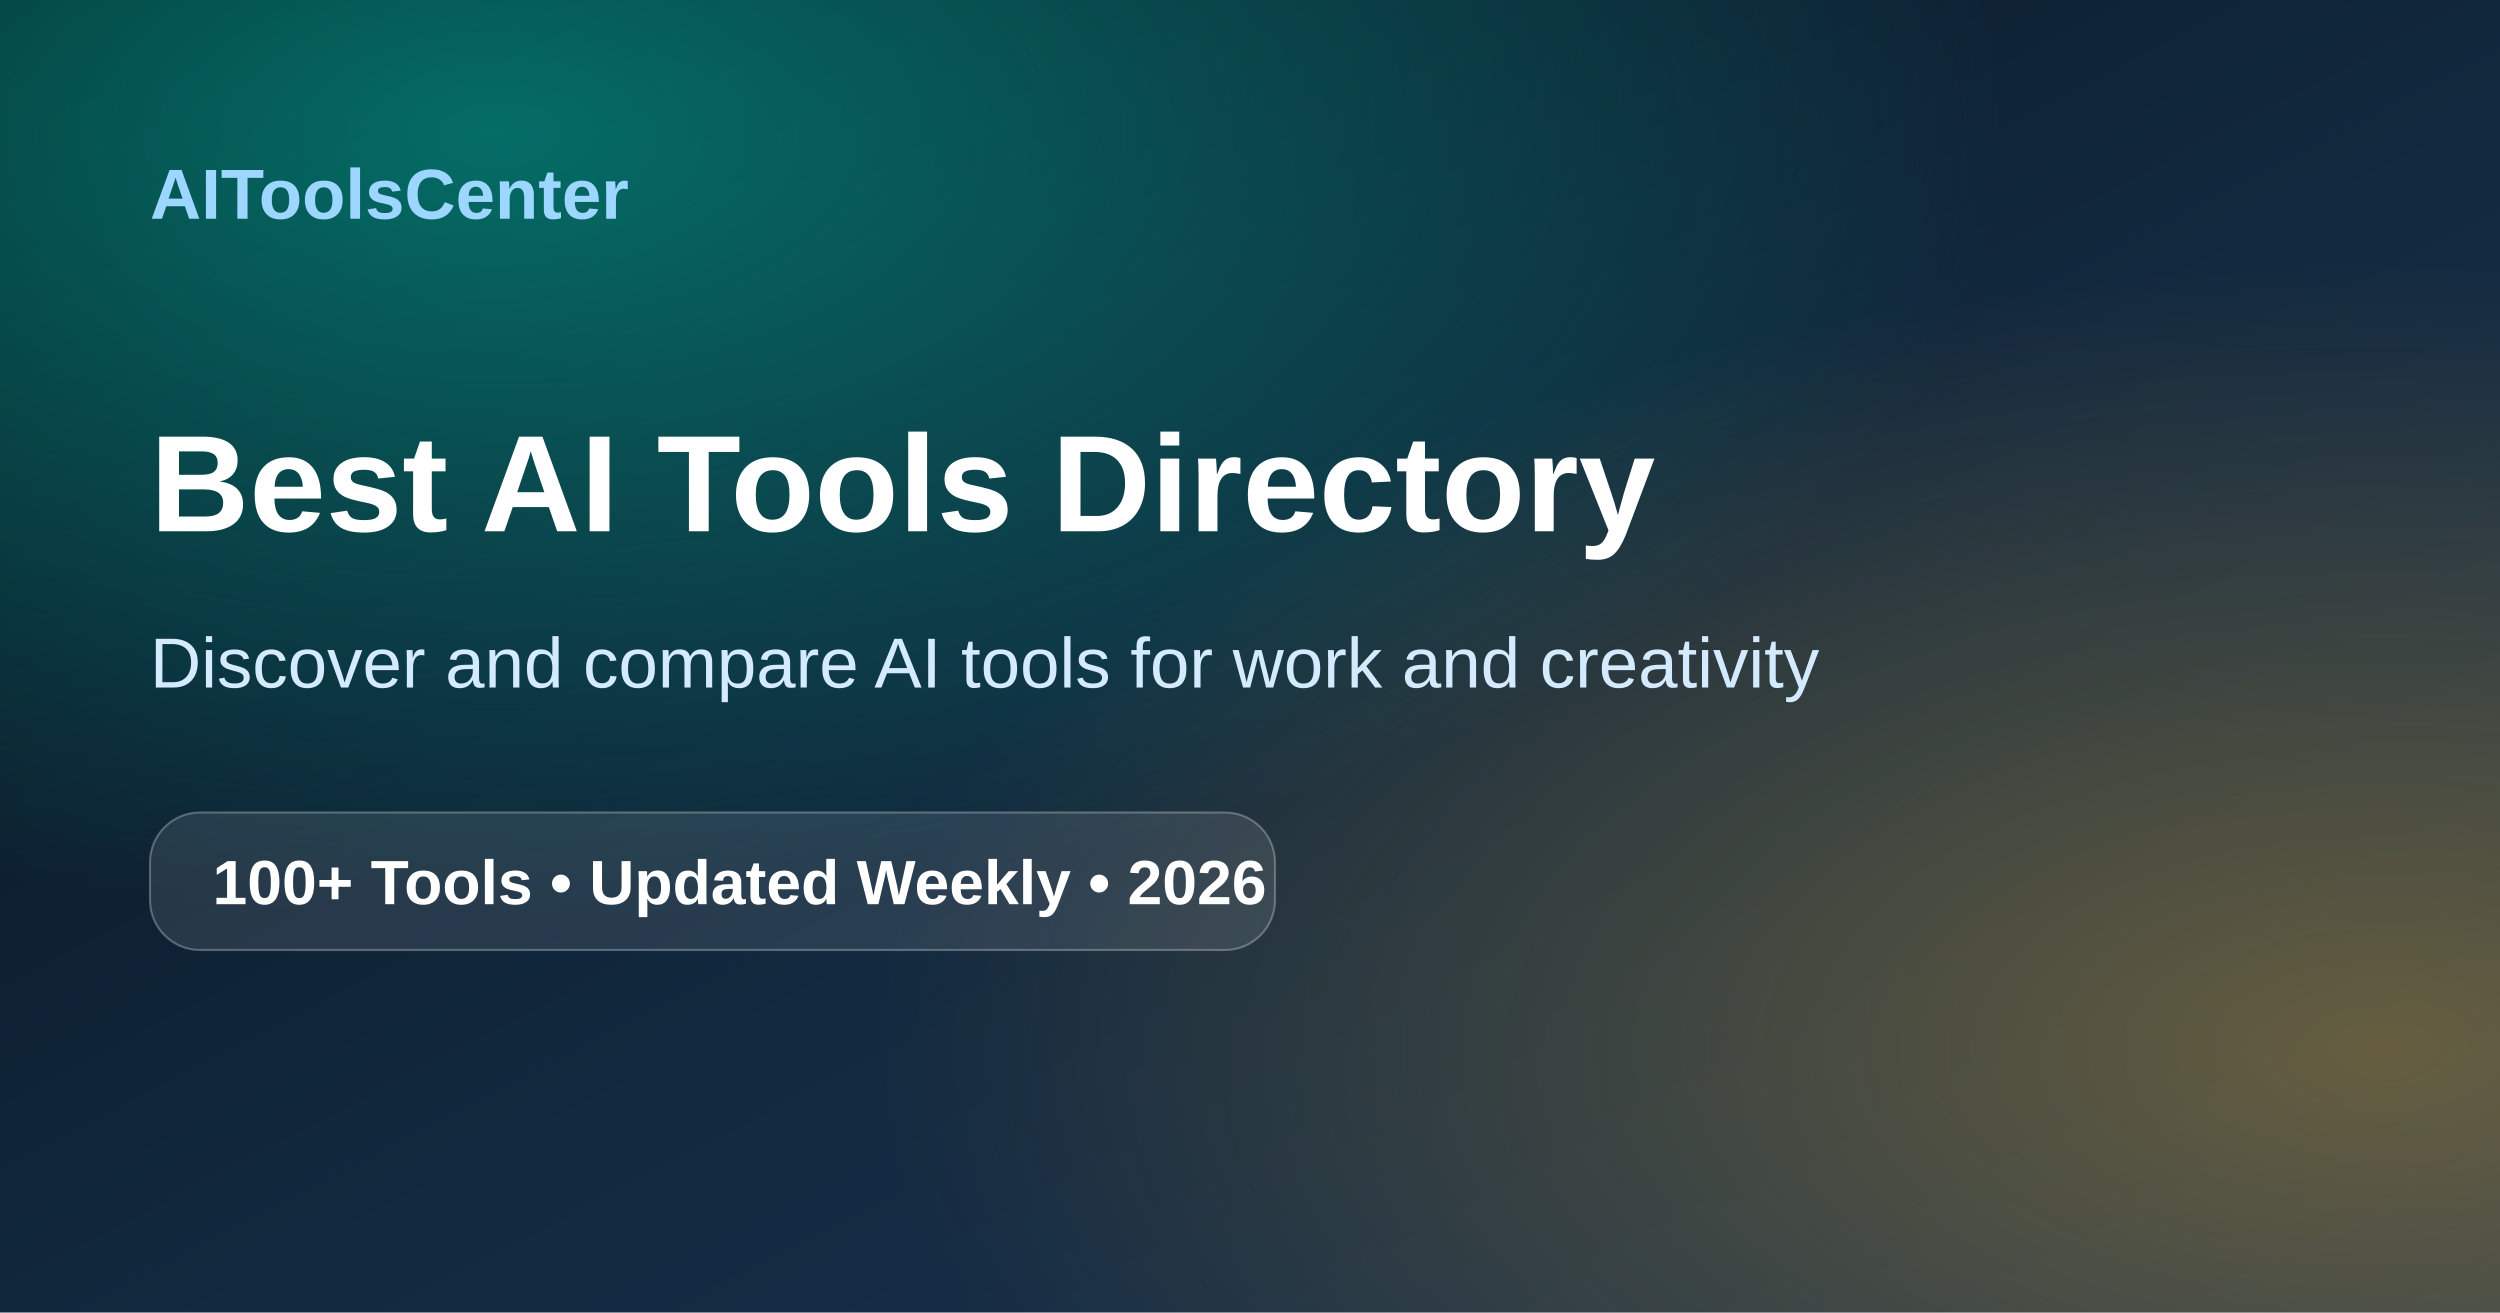
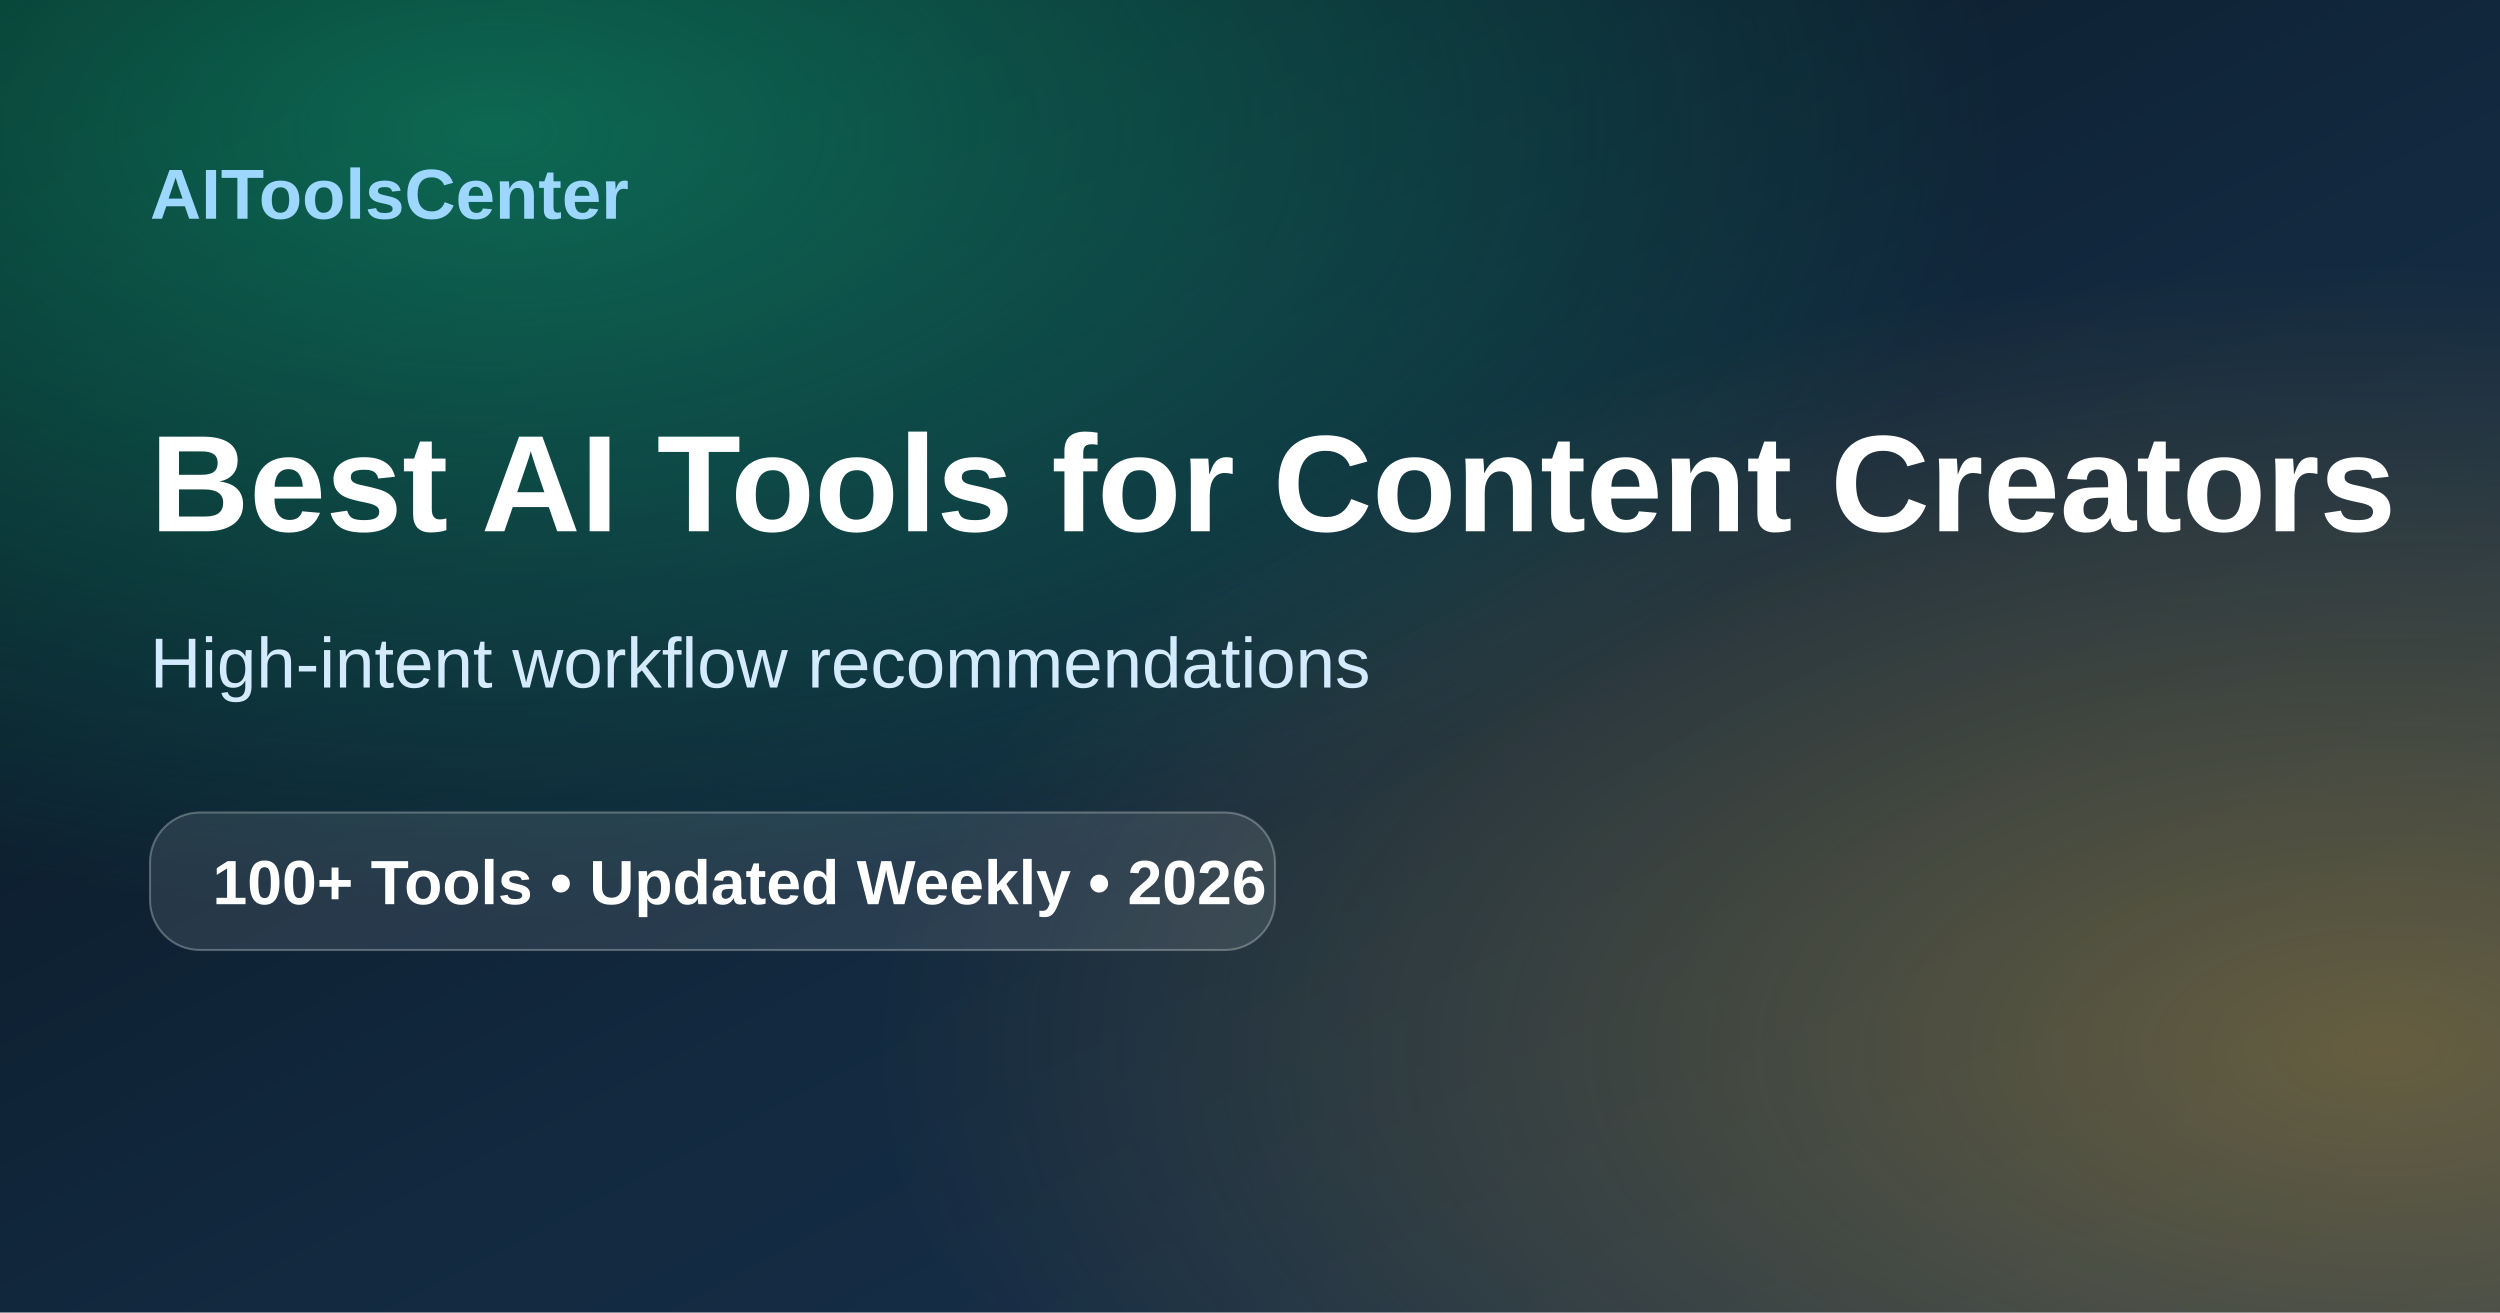
- <svg xmlns="http://www.w3.org/2000/svg" width="1200" height="630" viewBox="0 0 1200 630" role="img" aria-label="Best AI Tools Directory">
+ <svg xmlns="http://www.w3.org/2000/svg" width="1200" height="630" viewBox="0 0 1200 630" role="img" aria-label="Best AI Tools for Content Creators">
  <defs>
    <linearGradient id="bg" x1="0%" y1="0%" x2="100%" y2="100%">
      <stop offset="0%" stop-color="#06111a" />
      <stop offset="55%" stop-color="#12293f" />
      <stop offset="100%" stop-color="#1a3350" />
    </linearGradient>
    <radialGradient id="glowA" cx="20%" cy="10%" r="60%">
-       <stop offset="0%" stop-color="#00c2a8" stop-opacity="0.5" />
-       <stop offset="100%" stop-color="#00c2a8" stop-opacity="0" />
+       <stop offset="0%" stop-color="#10b981" stop-opacity="0.5" />
+       <stop offset="100%" stop-color="#10b981" stop-opacity="0" />
    </radialGradient>
    <radialGradient id="glowB" cx="95%" cy="80%" r="60%">
      <stop offset="0%" stop-color="#f7b32b" stop-opacity="0.35" />
      <stop offset="100%" stop-color="#f7b32b" stop-opacity="0" />
    </radialGradient>
  </defs>
  <rect width="1200" height="630" fill="url(#bg)" />
  <rect width="1200" height="630" fill="url(#glowA)" />
  <rect width="1200" height="630" fill="url(#glowB)" />
  <g>
    <text x="72" y="105" fill="#9dd7ff" font-size="34" font-family="Arial, Helvetica, sans-serif" font-weight="700">AIToolsCenter</text>
-     <text x="72" y="255" fill="#ffffff" font-size="66" font-family="Arial, Helvetica, sans-serif" font-weight="800">Best AI Tools Directory</text>
-     <text x="72" y="330" fill="#d4ebff" font-size="34" font-family="Arial, Helvetica, sans-serif" font-weight="500">Discover and compare AI tools for work and creativity</text>
+     <text x="72" y="255" fill="#ffffff" font-size="66" font-family="Arial, Helvetica, sans-serif" font-weight="800">Best AI Tools for Content Creators</text>
+     <text x="72" y="330" fill="#d4ebff" font-size="34" font-family="Arial, Helvetica, sans-serif" font-weight="500">High-intent workflow recommendations</text>
    <rect x="72" y="390" rx="24" ry="24" width="540" height="66" fill="rgba(255,255,255,0.1)" stroke="rgba(255,255,255,0.28)" />
    <text x="102" y="434" fill="#ffffff" font-size="30" font-family="Arial, Helvetica, sans-serif" font-weight="700">100+ Tools • Updated Weekly • 2026</text>
  </g>
</svg>
